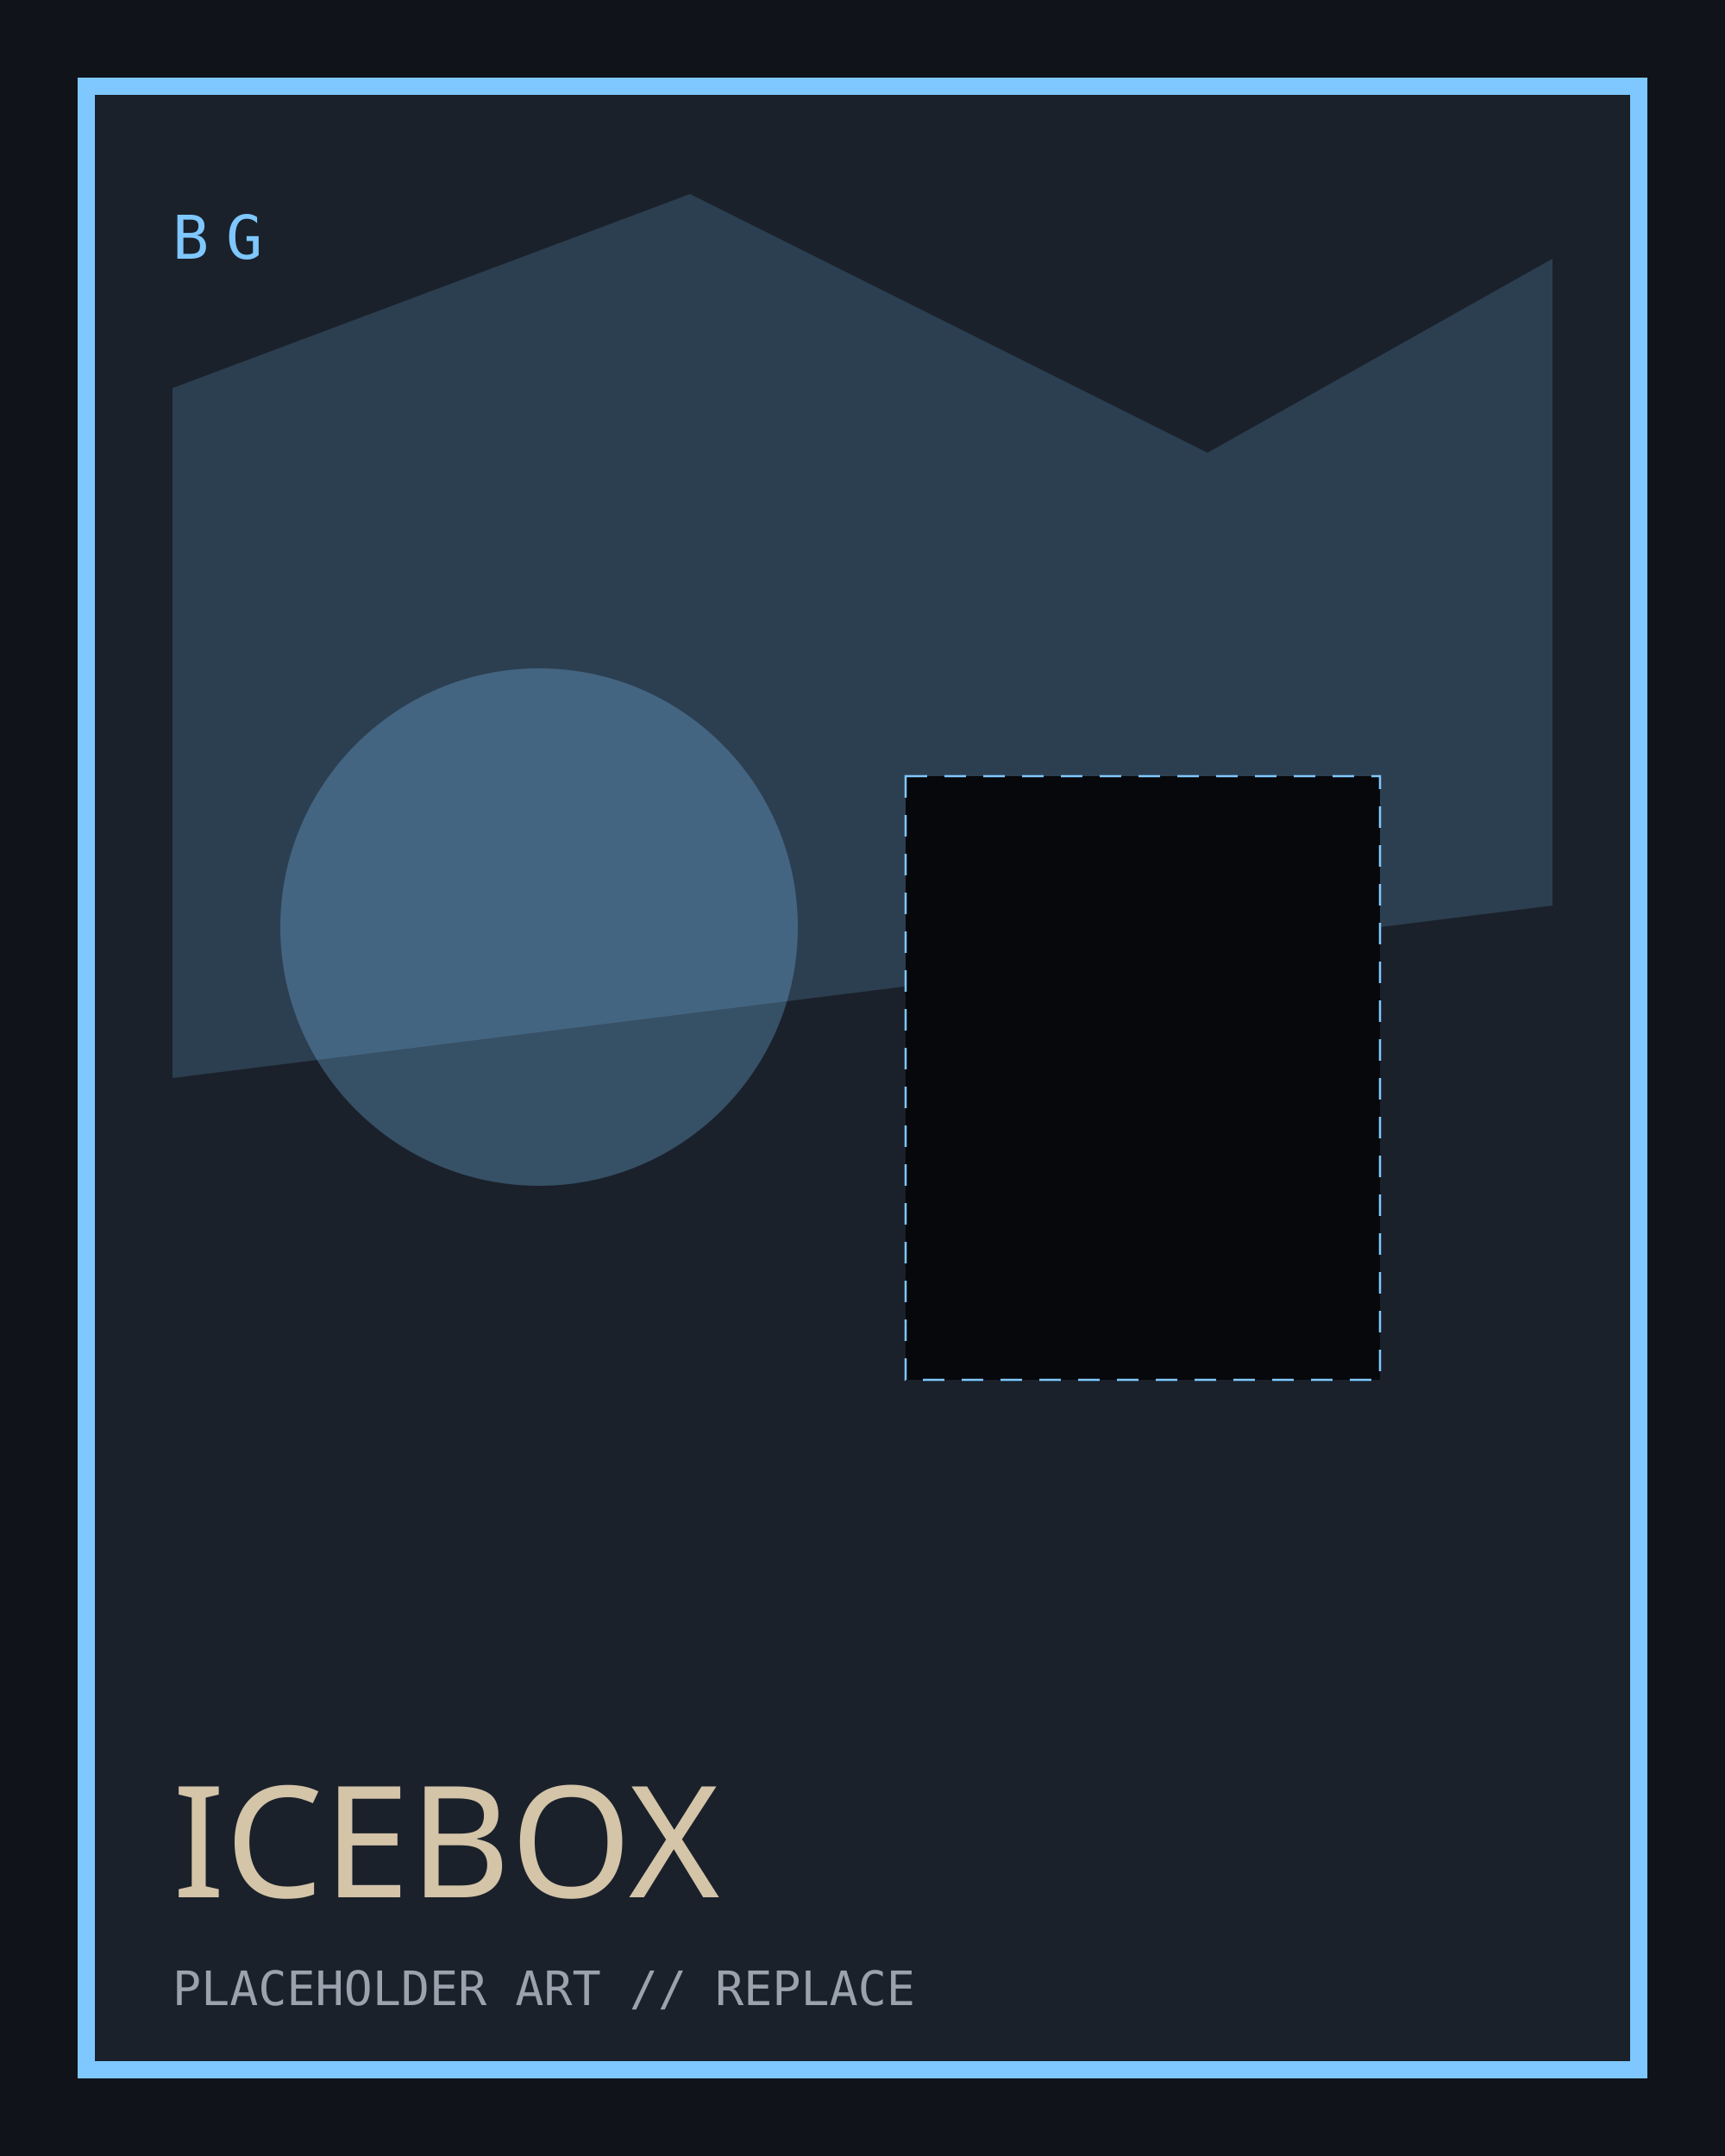
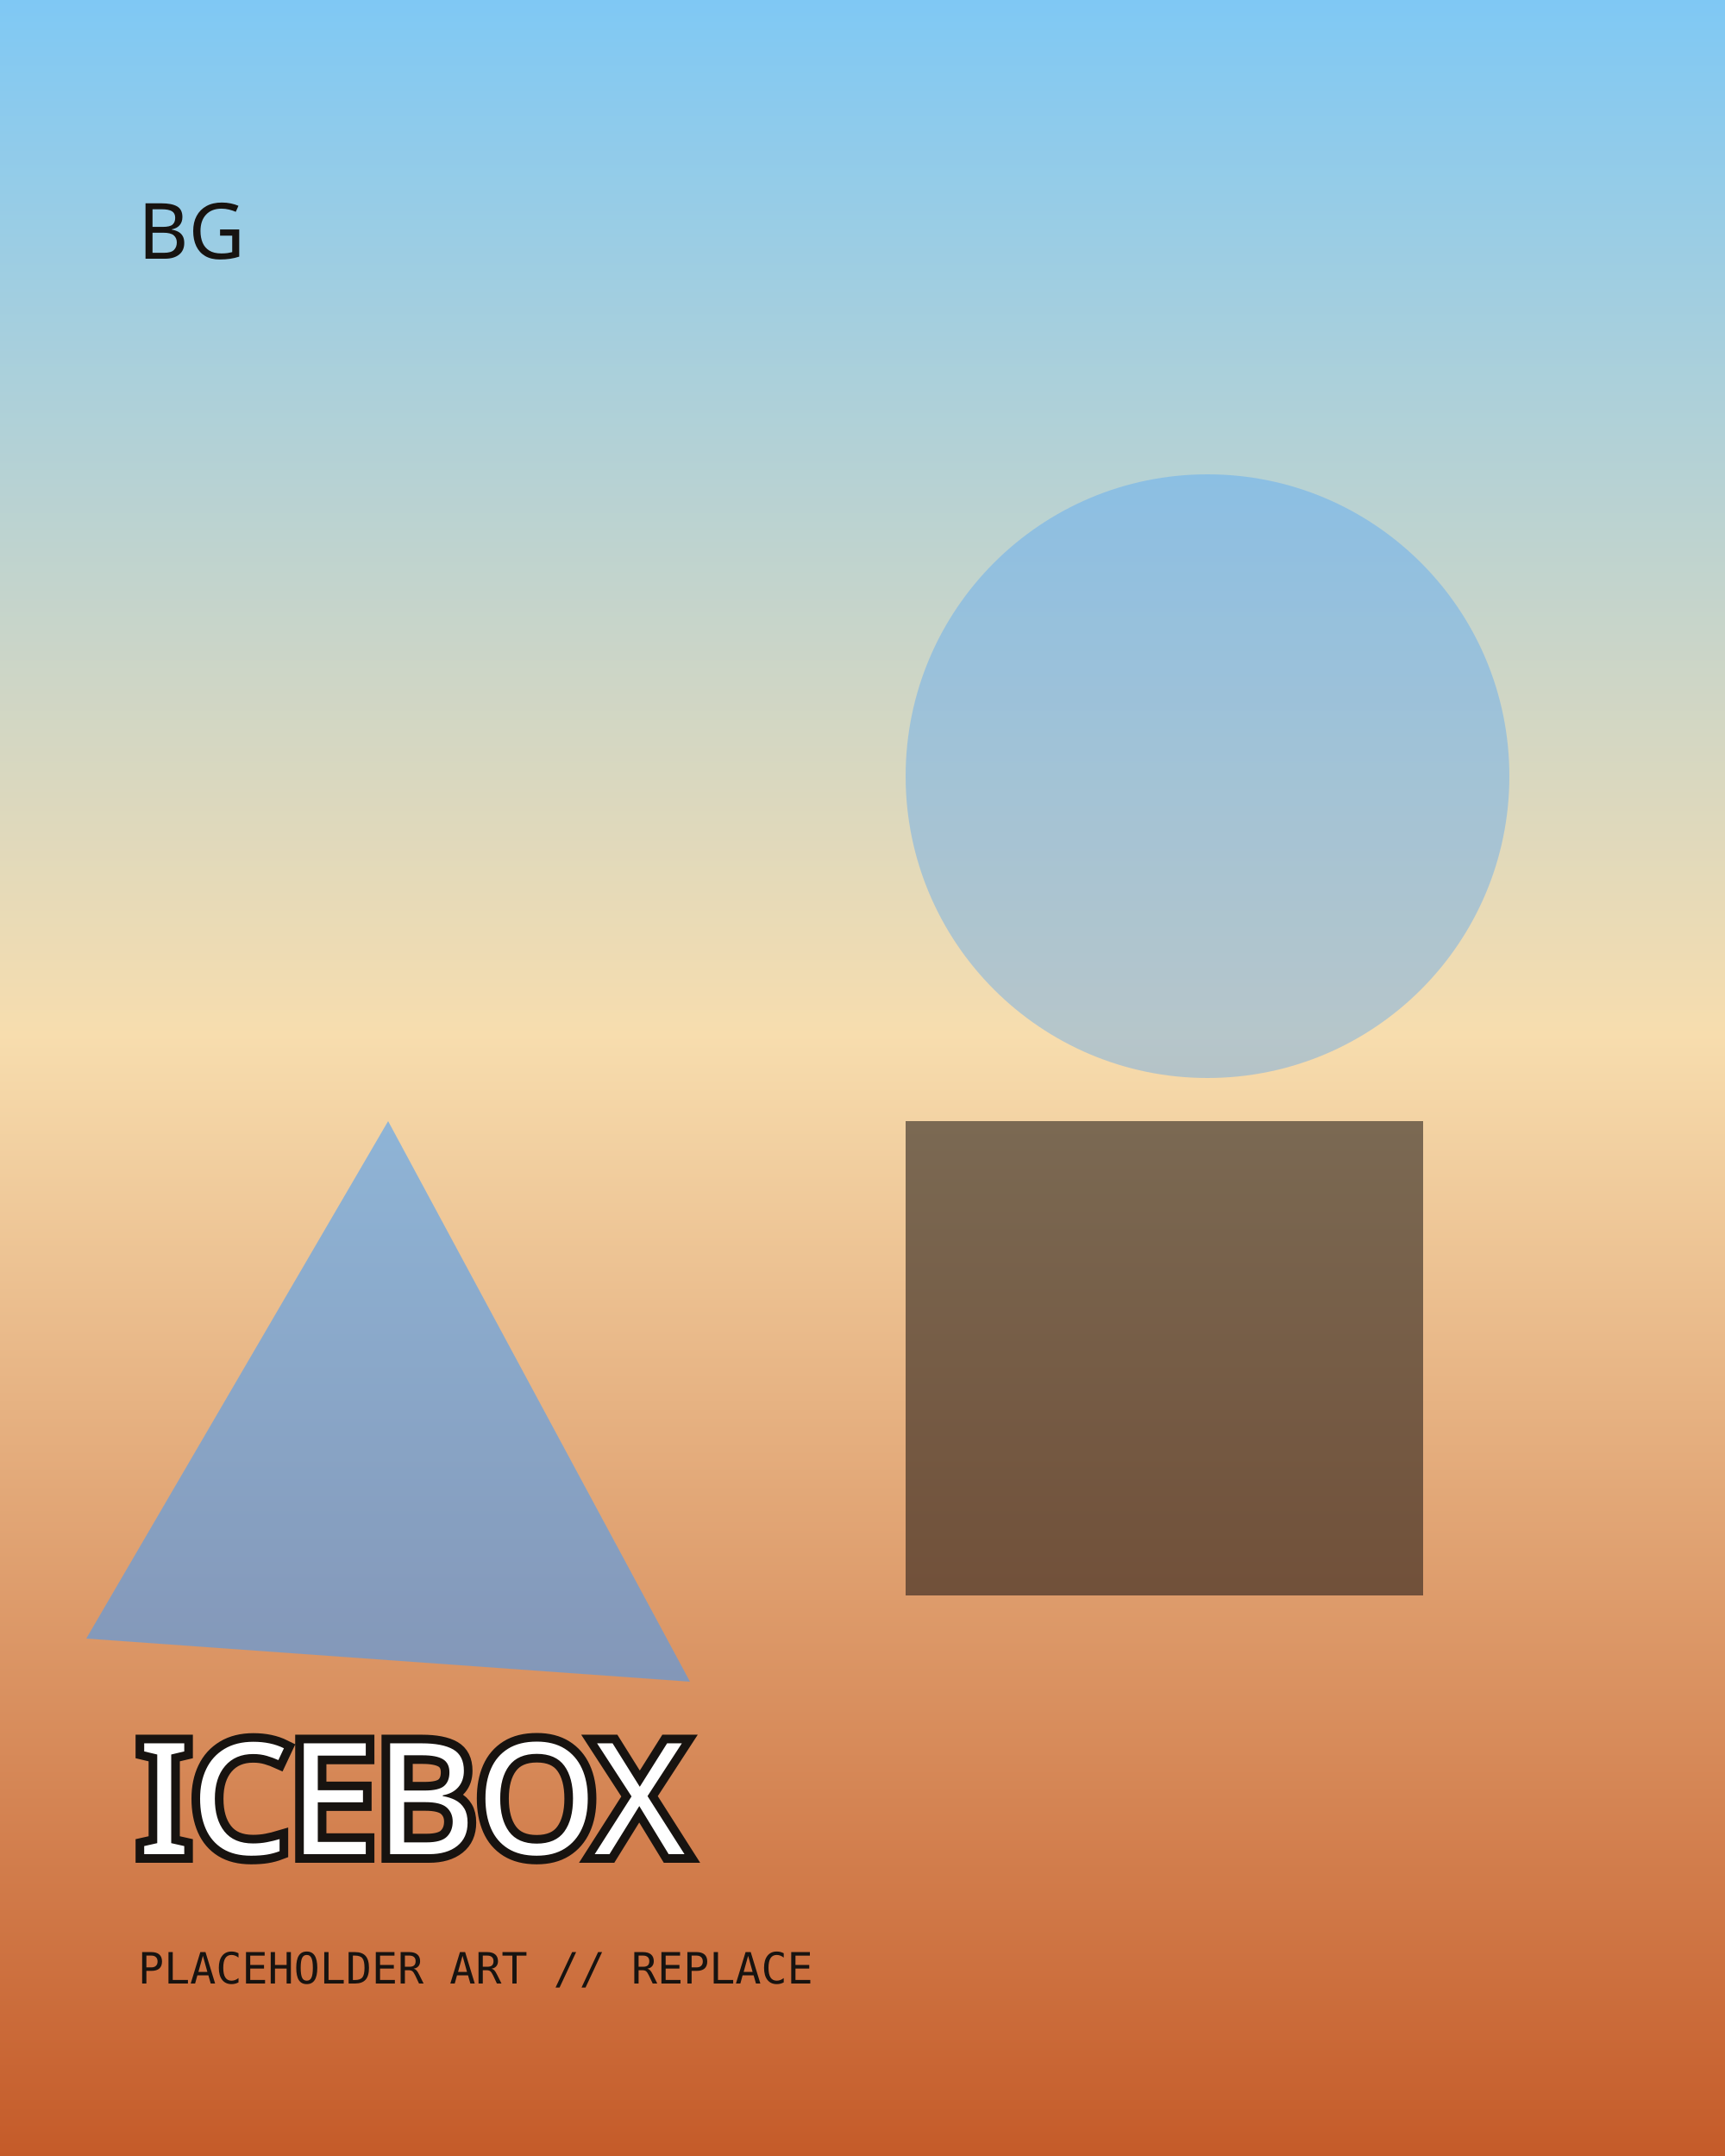
<svg xmlns="http://www.w3.org/2000/svg" viewBox="0 0 800 1000" role="img" aria-label="ICEBOX">
-   <rect width="800" height="1000" fill="#10131a" />
-   <rect x="40" y="40" width="720" height="920" fill="#1a212b" stroke="#7ec8ff" stroke-width="8" />
-   <polygon points="80,180 320,90 560,210 720,120 720,420 80,500" fill="#7ec8ff" opacity="0.18" />
-   <circle cx="250" cy="430" r="120" fill="#7ec8ff" opacity="0.28" />
-   <rect x="420" y="360" width="220" height="280" fill="#07080c" stroke="#7ec8ff" stroke-dasharray="10 8" />
-   <text x="80" y="120" fill="#7ec8ff" font-family="monospace" font-size="28" letter-spacing="8">BG</text>
-   <text x="80" y="880" fill="#d4c4a8" font-family="Impact, sans-serif" font-size="72">ICEBOX</text>
-   <text x="80" y="930" fill="#9aa3ad" font-family="monospace" font-size="22">PLACEHOLDER ART // REPLACE</text>
+   <defs>
+     <linearGradient id="sky-icebox" x1="0" y1="0" x2="0" y2="1">
+       <stop offset="0%" stop-color="#7ec8f5" />
+       <stop offset="48%" stop-color="#f7ddae" />
+       <stop offset="100%" stop-color="#c45a28" />
+     </linearGradient>
+   </defs>
+   <rect width="800" height="1000" fill="url(#sky-icebox)" />
+   <path d="M40 760 L180 520 L320 780 Z" fill="#3d9bff" opacity="0.55" />
+   <circle cx="560" cy="360" r="140" fill="#3d9bff" opacity="0.35" />
+   <rect x="420" y="520" width="240" height="220" fill="#171310" opacity="0.55" />
+   <text x="64" y="120" fill="#171310" font-family="Impact, sans-serif" font-size="36">BG</text>
+   <text x="64" y="860" fill="#fff" font-family="Impact, sans-serif" font-size="72" stroke="#171310" stroke-width="8" paint-order="stroke">ICEBOX</text>
+   <text x="64" y="920" fill="#171310" font-family="monospace" font-size="20">PLACEHOLDER ART // REPLACE</text>
</svg>
